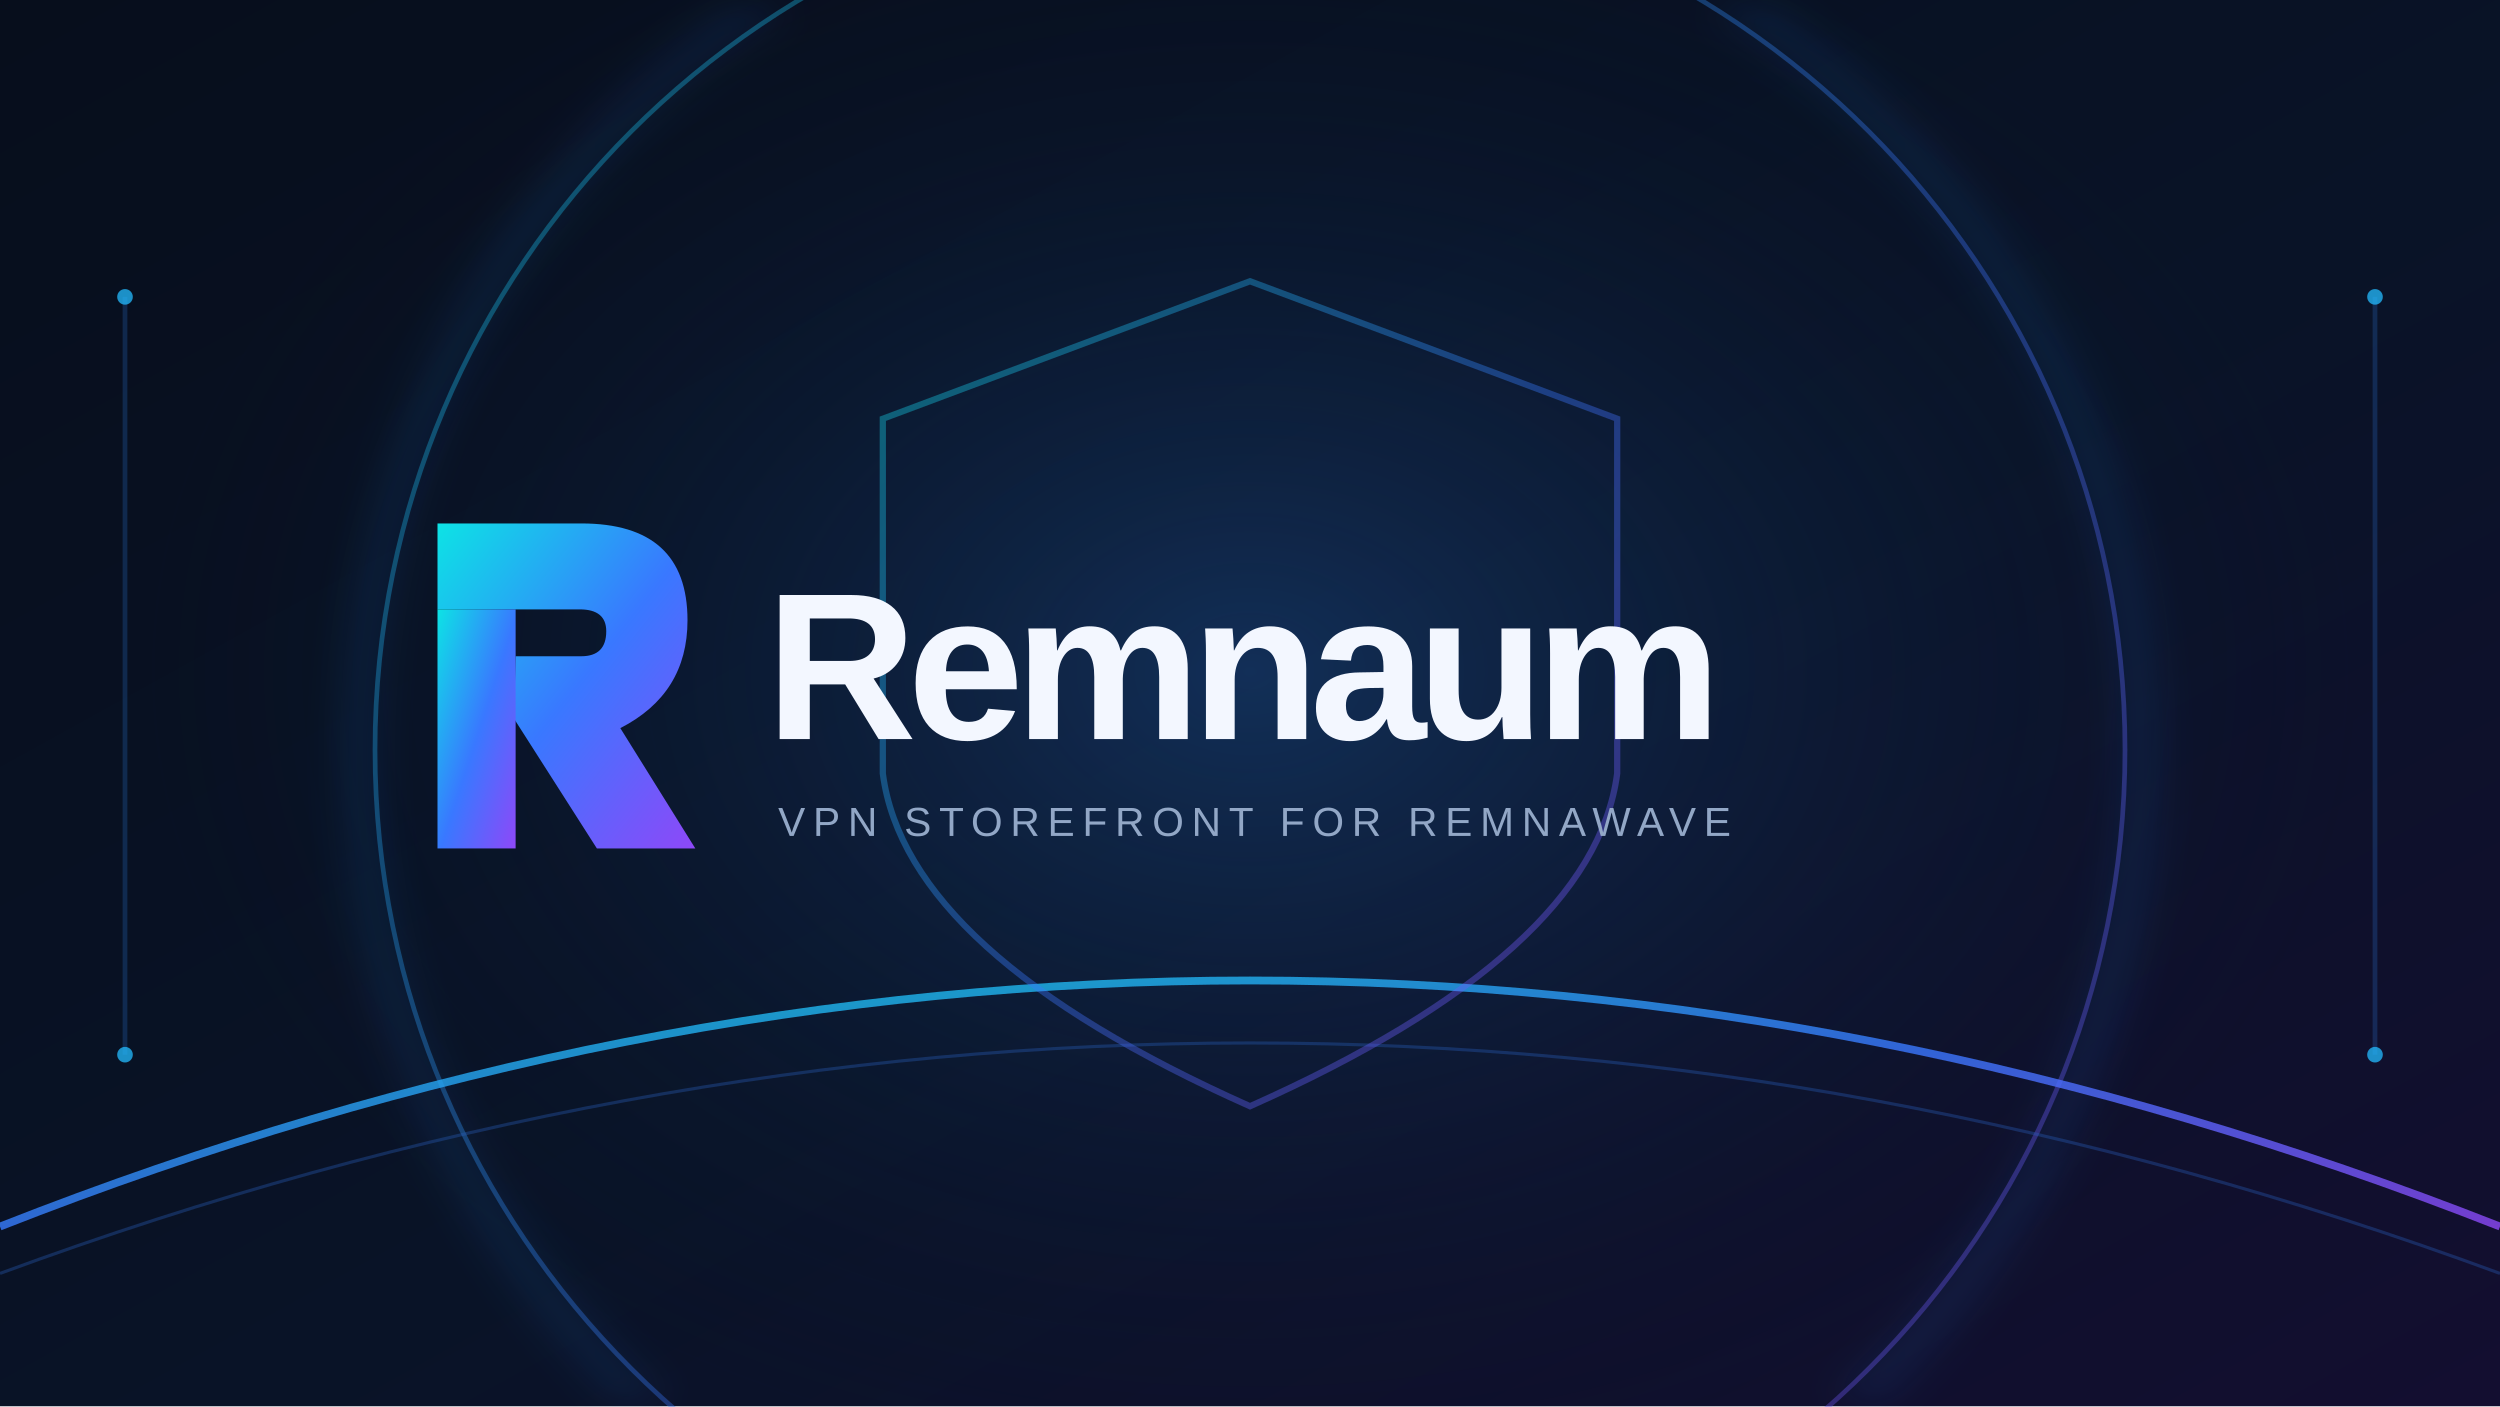
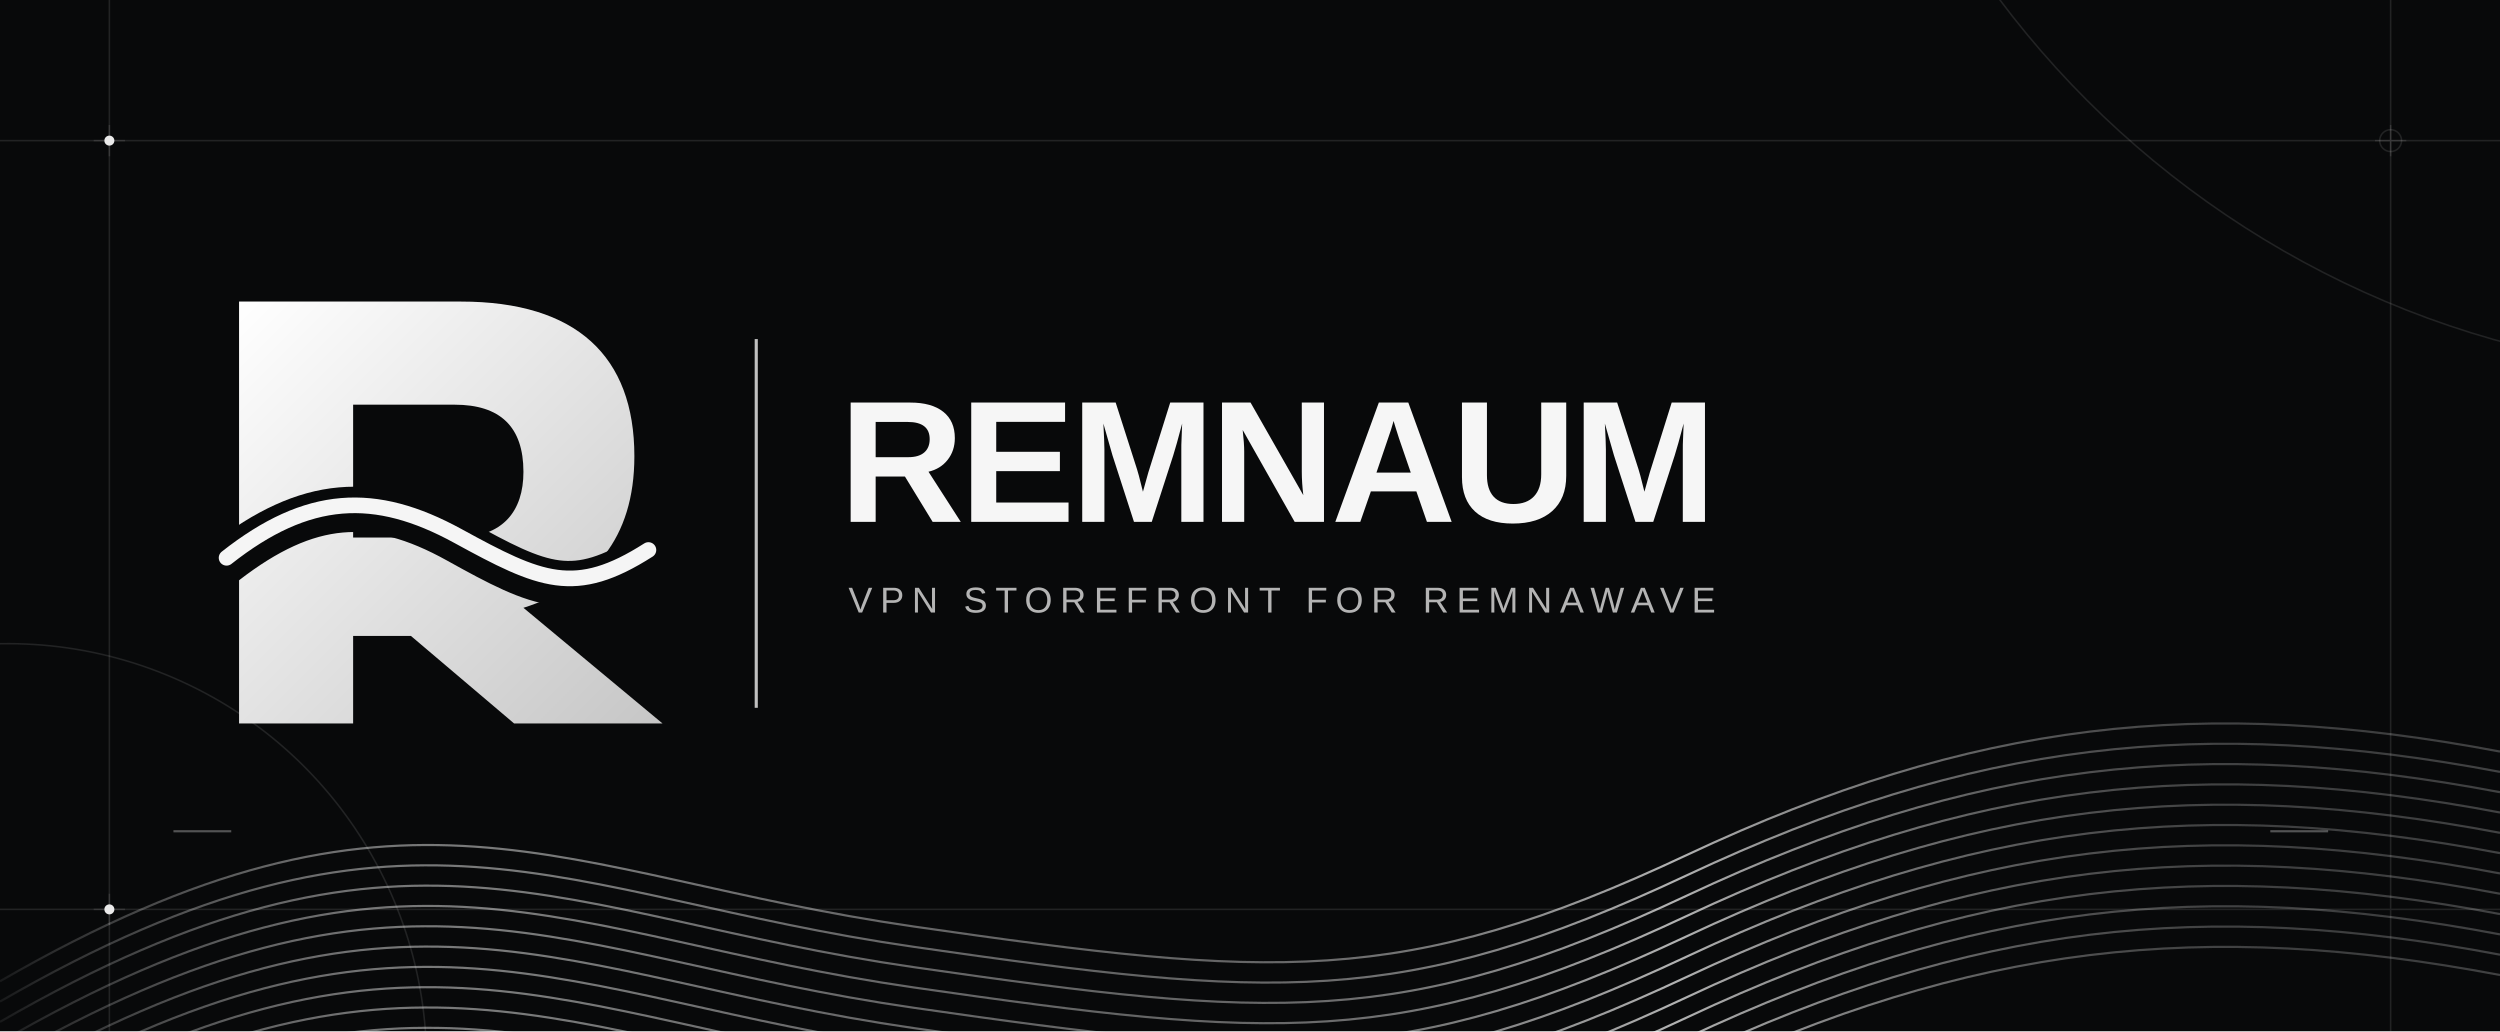
- <svg xmlns="http://www.w3.org/2000/svg" width="1600" height="900" viewBox="0 0 1600 900" role="img" aria-label="Remnaum — VPN storefront for Remnawave">
+ <svg xmlns="http://www.w3.org/2000/svg" width="1600" height="660" viewBox="0 0 1600 660" role="img" aria-labelledby="title desc">
  <defs>
-     <linearGradient id="bg" x2="1" y2="1">
-       <stop stop-color="#070e1c" />
-       <stop offset=".55" stop-color="#091327" />
-       <stop offset="1" stop-color="#130e30" />
+     <linearGradient id="wave" x1="0" y1="1" x2="1" y2="0">
+       <stop offset="0" stop-color="#f4f4f4" stop-opacity=".07" />
+       <stop offset=".57" stop-color="#f4f4f4" stop-opacity=".72" />
+       <stop offset="1" stop-color="#f4f4f4" stop-opacity=".17" />
    </linearGradient>
-     <linearGradient id="accent" x1="0" x2="1" y2="1">
-       <stop stop-color="#0de3e5" />
-       <stop offset=".52" stop-color="#3978ff" />
-       <stop offset="1" stop-color="#8e48f8" />
+     <linearGradient id="logo" x1="0" y1="0" x2="1" y2="1">
+       <stop stop-color="#ffffff" />
+       <stop offset="1" stop-color="#c6c6c6" />
    </linearGradient>
-     <radialGradient id="halo">
-       <stop stop-color="#1d5295" stop-opacity=".45" />
-       <stop offset="1" stop-color="#0a1224" stop-opacity="0" />
-     </radialGradient>
-     <filter id="glow">
-       <feGaussianBlur stdDeviation="13" />
-     </filter>
  </defs>
-   <rect width="1600" height="900" fill="url(#bg)" />
-   <ellipse cx="800" cy="430" rx="730" ry="520" fill="url(#halo)" />
-   <circle cx="800" cy="480" r="560" fill="none" stroke="url(#accent)" stroke-width="3" opacity=".35" />
-   <circle cx="800" cy="480" r="570" fill="none" stroke="#278cfb" stroke-width="15" opacity=".16" filter="url(#glow)" />
-   <path d="M0 785 Q800 470 1600 785" fill="none" stroke="url(#accent)" stroke-width="5" opacity=".8" />
-   <path d="M0 815 Q800 520 1600 815" fill="none" stroke="#285fbe" stroke-width="2" opacity=".35" />
-   <path d="M800 180 L1035 268 L1035 495 Q1020 610 800 708 Q580 610 565 495 L565 268 Z" fill="none" stroke="url(#accent)" stroke-width="4" opacity=".38" />
-   <path d="M280 335 L372 335 Q440 335 440 397 Q440 444 397 466 L445 543 L382 543 L329 460 L330 420 L372 420 Q388 420 388 404 Q388 390 371 390 L280 390 Z" fill="url(#accent)" />
-   <path d="M280 390 L330 390 L330 543 L280 543 Z" fill="url(#accent)" />
-   <text x="490" y="473" fill="#f3f7ff" font-size="134" font-family="Arial,Helvetica,sans-serif" font-weight="700" letter-spacing="-6">Remnaum</text>
-   <text x="498" y="535" fill="#92a7c6" font-size="26" font-family="Arial,Helvetica,sans-serif" letter-spacing="5">VPN STOREFRONT FOR REMNAWAVE</text>
-   <path d="M80 190 L80 675 M1520 190 L1520 675" stroke="#338dff" stroke-width="3" opacity=".2" />
-   <g fill="#23bbff" opacity=".75">
-     <circle cx="80" cy="190" r="5" />
-     <circle cx="1520" cy="190" r="5" />
-     <circle cx="80" cy="675" r="5" />
-     <circle cx="1520" cy="675" r="5" />
+   <rect width="1600" height="660" fill="#08090a" />
+   <g stroke="#d4d4d4" stroke-opacity=".13" stroke-width="1" fill="none">
+     <path d="M70 0V660 M1530 0V660 M0 90H1600 M0 582H1600" />
+     <path d="M1160 -360 A600 600 0 0 0 1760 240 M-198 505 A268 268 0 0 1 270 720" />
+     <path d="M70 80v20 M60 90h20 M1530 80v20 M1520 90h20 M70 572v20 M60 582h20" />
+     <circle cx="1530" cy="90" r="7" />
  </g>
+   <g fill="#eaeaea">
+     <circle cx="70" cy="90" r="3.2" />
+     <circle cx="70" cy="582" r="3.2" />
+   </g>
+   <g fill="url(#logo)">
+     <path d="M153 463V193H295C369 193 406 228 406 292C406 345 379 375 335 389L424 463H329L263 407H226V463ZM226 259V344H292C322 344 335 327 335 302C335 273 320 259 291 259Z" />
+   </g>
+   <path d="M144 360C197 319 239 316 293 346S367 385 415 355" stroke="#08090a" stroke-width="29" stroke-linecap="round" fill="none" />
+   <path d="M145 357C197 316 240 314 293 343S368 382 415 352" stroke="#f5f5f5" stroke-width="10" stroke-linecap="round" fill="none" />
+   <path d="M484 217V453" stroke="#ededed" stroke-opacity=".8" stroke-width="2" />
+   <text x="537" y="334" fill="#f6f6f6" font-family="Arial,Helvetica,sans-serif" font-weight="800" font-size="111" letter-spacing="-3">REMNAUM</text>
+   <text x="543" y="392" fill="#b4b4b4" font-family="Arial,Helvetica,sans-serif" font-size="23" letter-spacing="5">VPN STOREFRONT FOR REMNAWAVE</text>
+   <g fill="none" stroke="url(#wave)" stroke-width="1.4">
+     <path d="M0 628C260 478 356 560 585 593S897 633 1080 547S1410 445 1600 481" />
+     <path d="M0 641C260 491 356 573 585 606S897 646 1080 560S1410 458 1600 494" />
+     <path d="M0 654C260 504 356 586 585 619S897 659 1080 573S1410 471 1600 507" />
+     <path d="M0 667C260 517 356 599 585 632S897 672 1080 586S1410 484 1600 520" />
+     <path d="M0 680C260 530 356 612 585 645S897 685 1080 599S1410 497 1600 533" />
+     <path d="M0 693C260 543 356 625 585 658S897 698 1080 612S1410 510 1600 546" />
+     <path d="M0 706C260 556 356 638 585 671S897 711 1080 625S1410 523 1600 559" />
+     <path d="M0 719C260 569 356 651 585 684S897 724 1080 638S1410 536 1600 572" />
+     <path d="M0 732C260 582 356 664 585 697S897 737 1080 651S1410 549 1600 585" />
+     <path d="M0 745C260 595 356 677 585 710S897 750 1080 664S1410 562 1600 598" />
+     <path d="M0 758C260 608 356 690 585 723S897 763 1080 677S1410 575 1600 611" />
+     <path d="M0 771C260 621 356 703 585 736S897 776 1080 690S1410 588 1600 624" />
+   </g>
+   <path d="M111 532H148 M1453 532H1490" stroke="#e9e9e9" stroke-opacity=".33" stroke-width="1.4" />
</svg>
